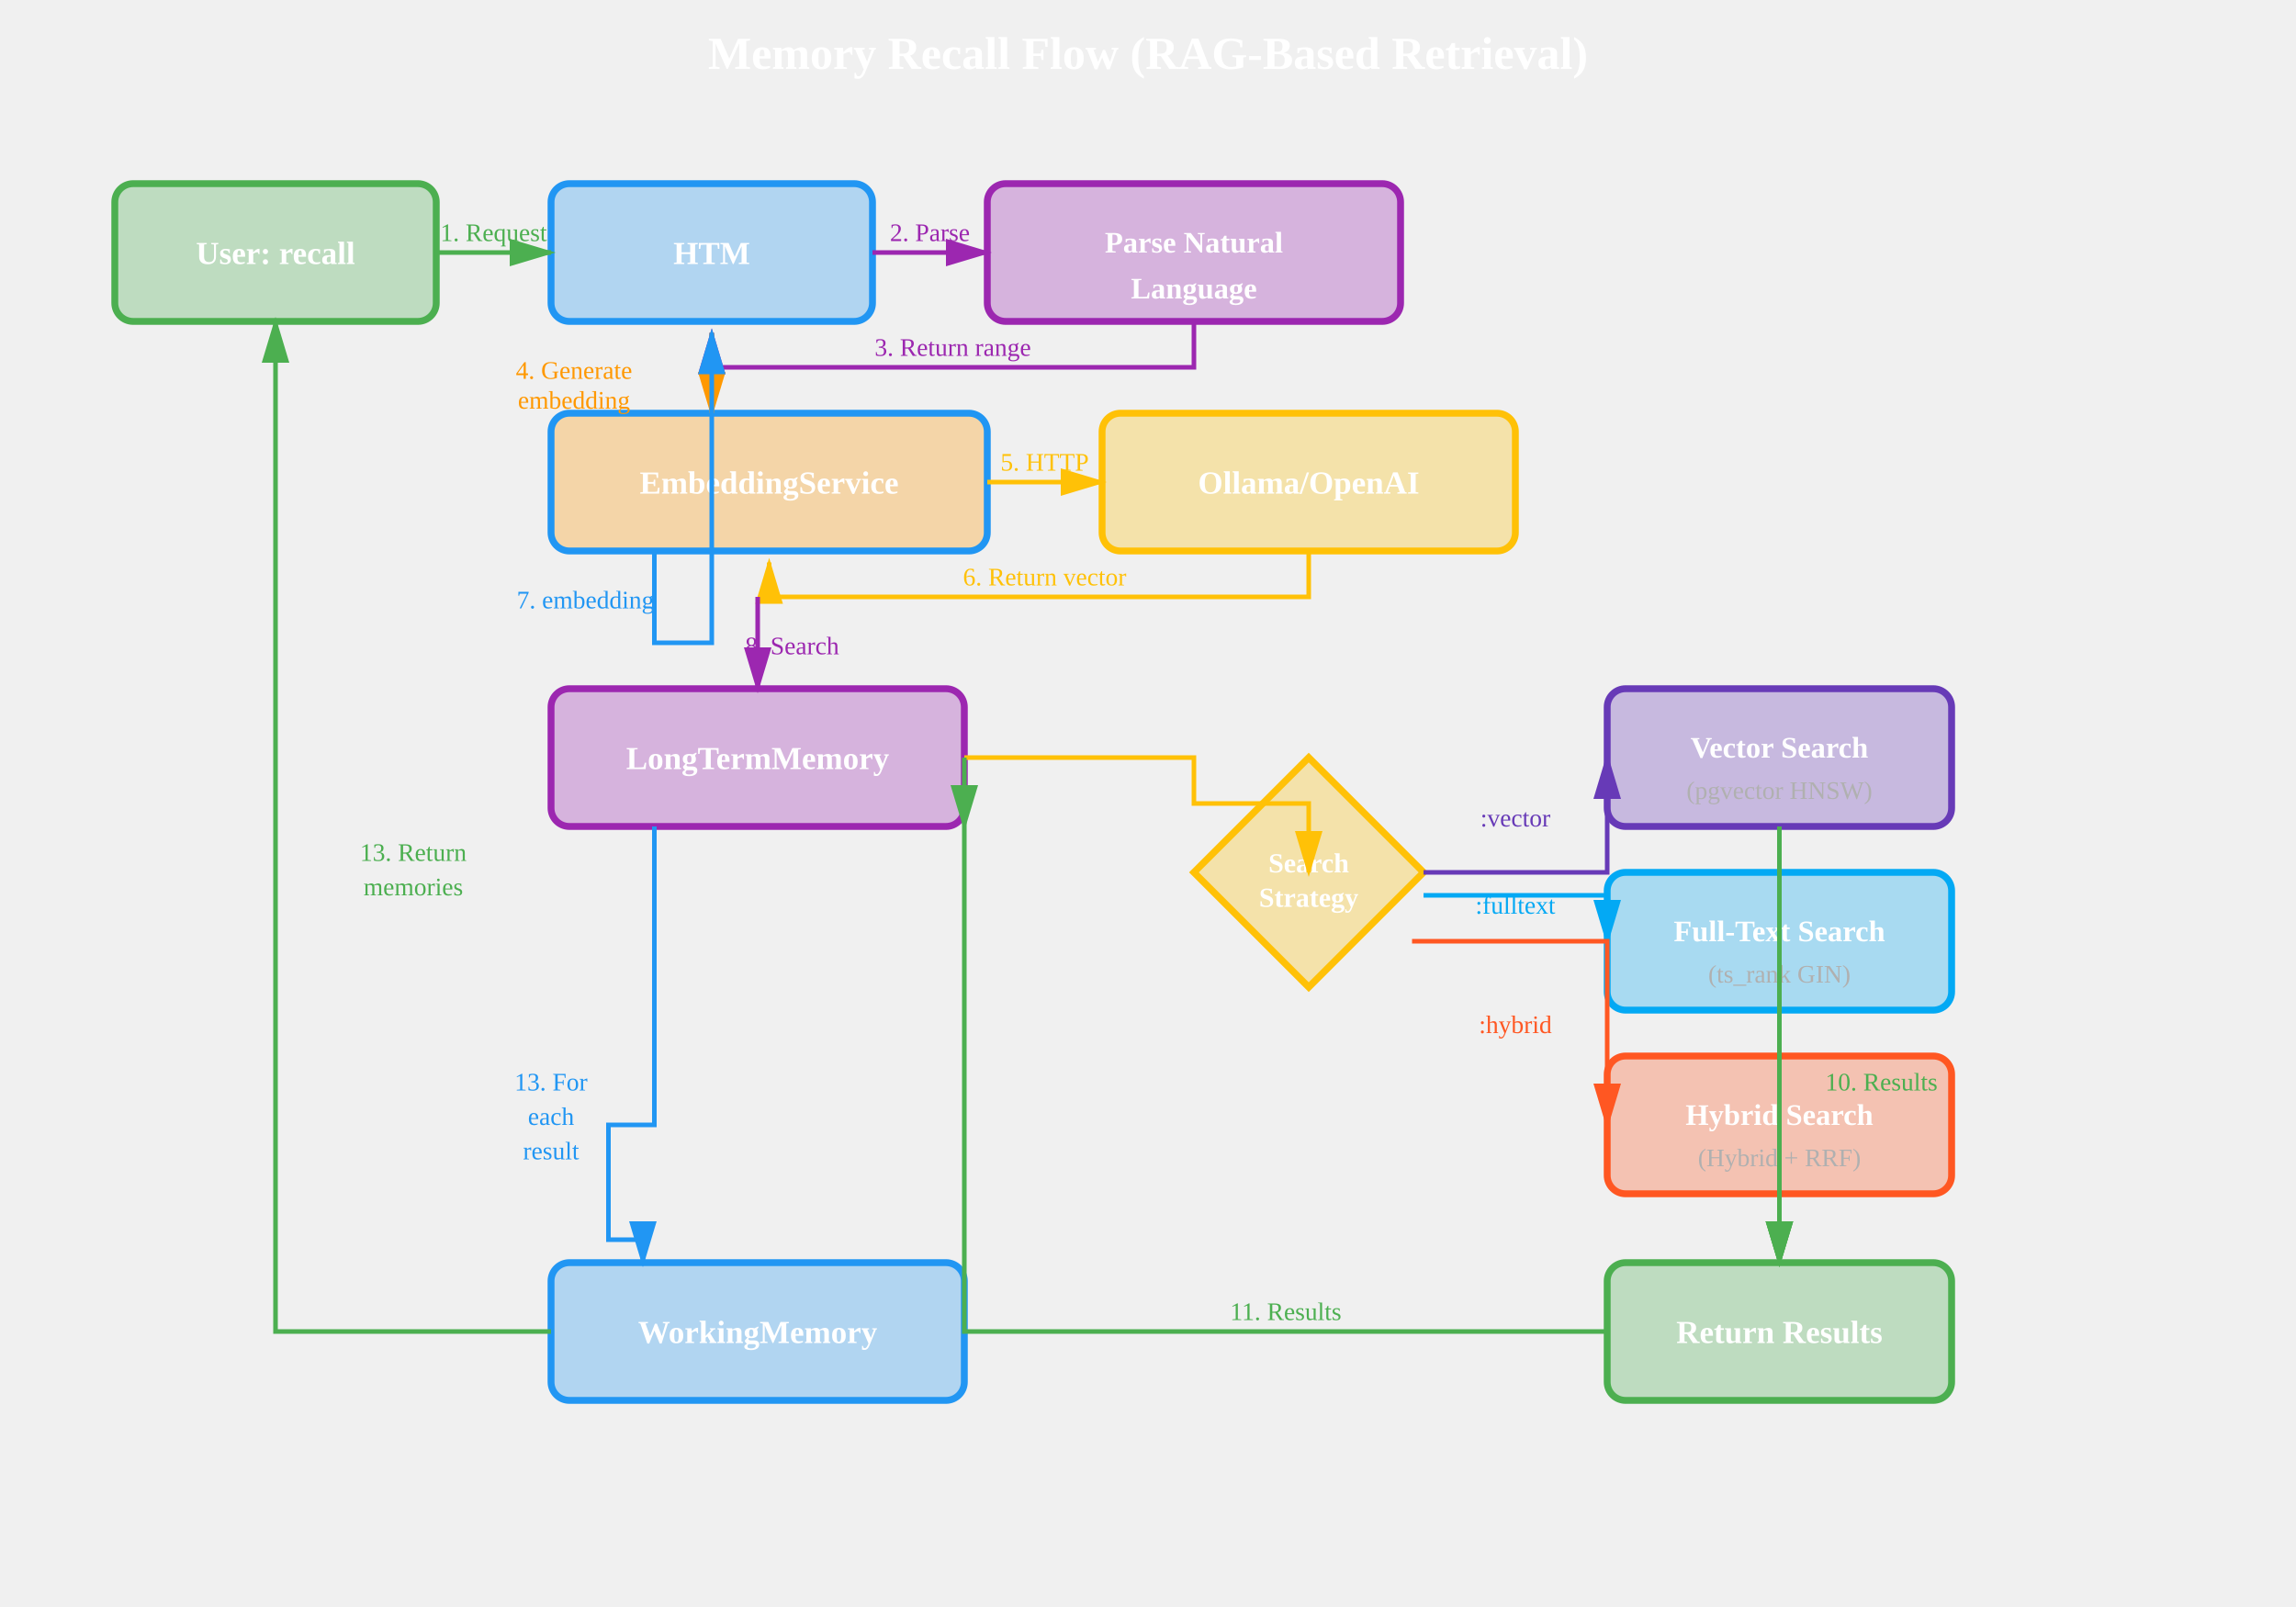
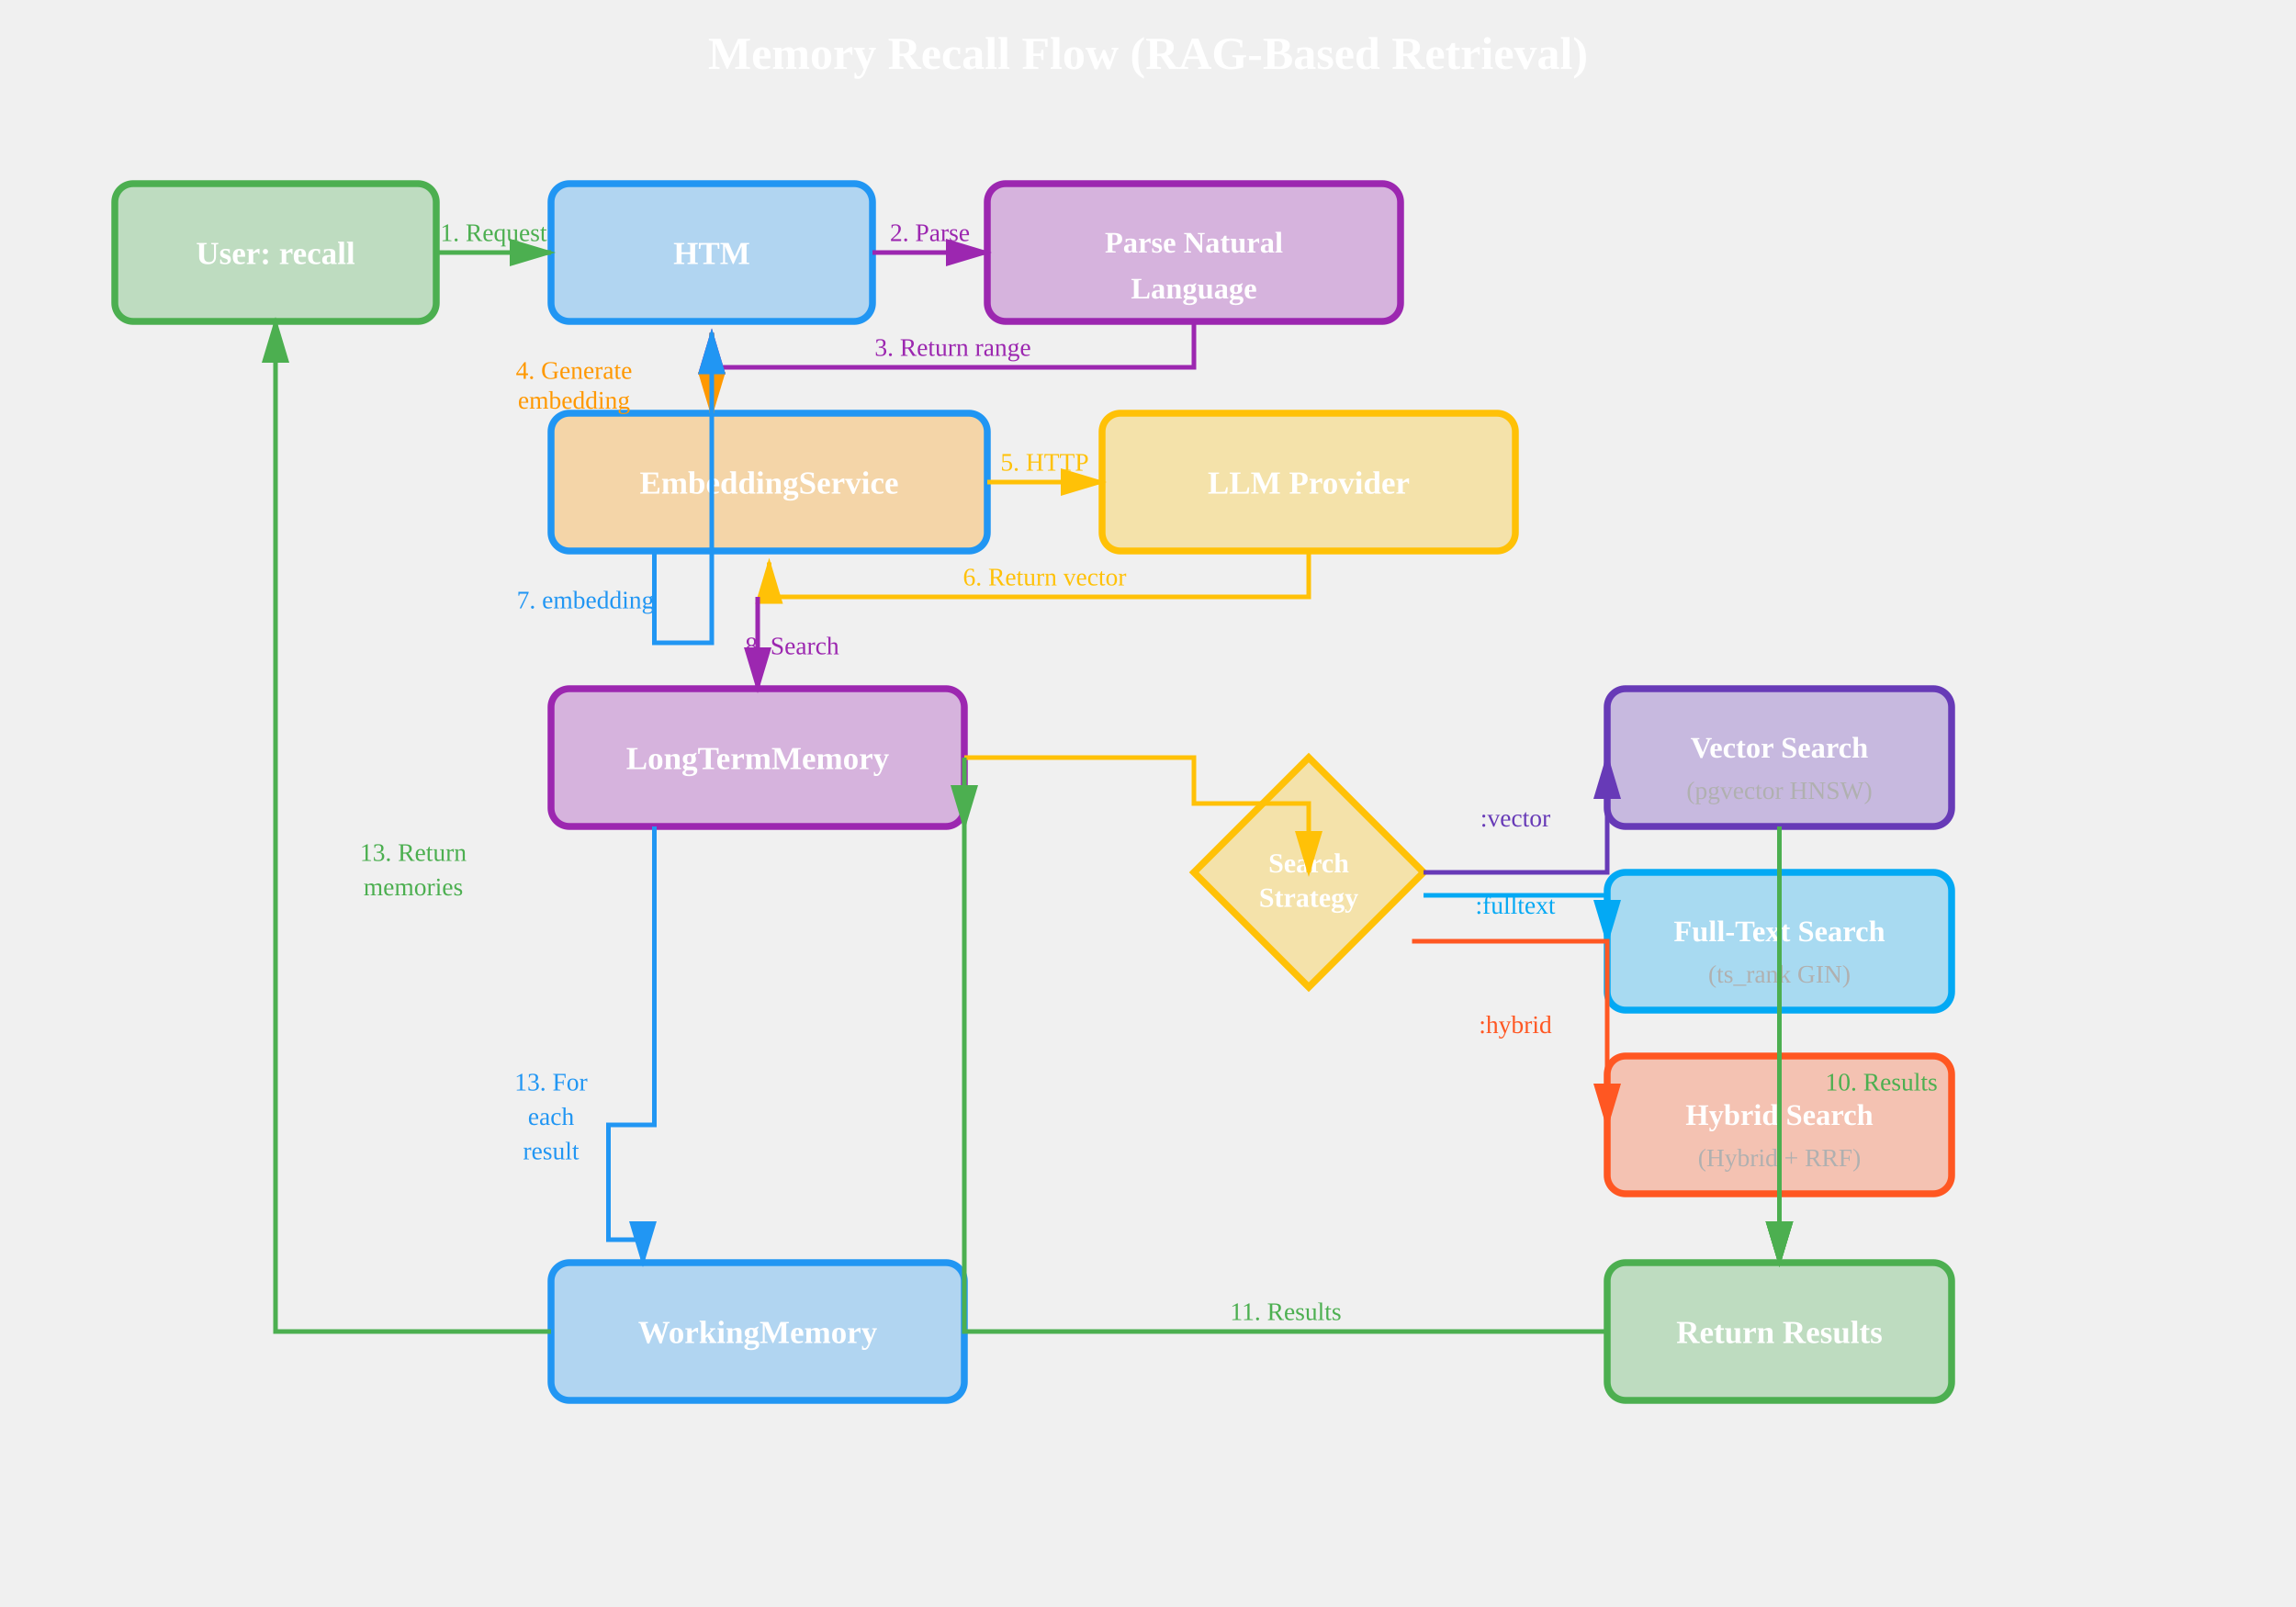
<svg xmlns="http://www.w3.org/2000/svg" viewBox="0 0 1000 700" style="background: transparent;">
  <text x="500" y="30" text-anchor="middle" fill="#FFFFFF" font-size="20" font-weight="bold">Memory Recall Flow (RAG-Based Retrieval)</text>
  <rect x="50" y="80" width="140" height="60" fill="rgba(76, 175, 80, 0.3)" stroke="#4CAF50" stroke-width="3" rx="8" />
  <text x="120" y="115" text-anchor="middle" fill="#FFFFFF" font-size="14" font-weight="bold">User: recall</text>
  <rect x="240" y="80" width="140" height="60" fill="rgba(33, 150, 243, 0.3)" stroke="#2196F3" stroke-width="3" rx="8" />
  <text x="310" y="115" text-anchor="middle" fill="#FFFFFF" font-size="14" font-weight="bold">HTM</text>
  <rect x="430" y="80" width="180" height="60" fill="rgba(156, 39, 176, 0.3)" stroke="#9C27B0" stroke-width="3" rx="8" />
  <text x="520" y="110" text-anchor="middle" fill="#FFFFFF" font-size="13" font-weight="bold">Parse Natural</text>
  <text x="520" y="130" text-anchor="middle" fill="#FFFFFF" font-size="13" font-weight="bold">Language</text>
  <rect x="240" y="180" width="190" height="60" fill="rgba(255, 152, 0, 0.3)" stroke="#2196F3" stroke-width="3" rx="8" />
  <text x="335" y="215" text-anchor="middle" fill="#FFFFFF" font-size="14" font-weight="bold">EmbeddingService</text>
  <rect x="480" y="180" width="180" height="60" fill="rgba(255, 193, 7, 0.3)" stroke="#FFC107" stroke-width="3" rx="8" />
-   <text x="570" y="215" text-anchor="middle" fill="#FFFFFF" font-size="14" font-weight="bold">Ollama/OpenAI</text>
+   <text x="570" y="215" text-anchor="middle" fill="#FFFFFF" font-size="14" font-weight="bold">LLM Provider</text>
  <rect x="240" y="300" width="180" height="60" fill="rgba(156, 39, 176, 0.3)" stroke="#9C27B0" stroke-width="3" rx="8" />
  <text x="330" y="335" text-anchor="middle" fill="#FFFFFF" font-size="14" font-weight="bold">LongTermMemory</text>
  <polygon points="520,380 570,330 620,380 570,430" fill="rgba(255, 193, 7, 0.3)" stroke="#FFC107" stroke-width="3" />
  <text x="570" y="380" text-anchor="middle" fill="#FFFFFF" font-size="12" font-weight="bold">Search</text>
  <text x="570" y="395" text-anchor="middle" fill="#FFFFFF" font-size="12" font-weight="bold">Strategy</text>
  <rect x="700" y="300" width="150" height="60" fill="rgba(103, 58, 183, 0.3)" stroke="#673AB7" stroke-width="3" rx="8" />
  <text x="775" y="330" text-anchor="middle" fill="#FFFFFF" font-size="13" font-weight="bold">Vector Search</text>
  <text x="775" y="348" text-anchor="middle" fill="#B0B0B0" font-size="11">(pgvector HNSW)</text>
  <rect x="700" y="380" width="150" height="60" fill="rgba(3, 169, 244, 0.3)" stroke="#03A9F4" stroke-width="3" rx="8" />
  <text x="775" y="410" text-anchor="middle" fill="#FFFFFF" font-size="13" font-weight="bold">Full-Text Search</text>
  <text x="775" y="428" text-anchor="middle" fill="#B0B0B0" font-size="11">(ts_rank GIN)</text>
  <rect x="700" y="460" width="150" height="60" fill="rgba(255, 87, 34, 0.3)" stroke="#FF5722" stroke-width="3" rx="8" />
  <text x="775" y="490" text-anchor="middle" fill="#FFFFFF" font-size="13" font-weight="bold">Hybrid Search</text>
  <text x="775" y="508" text-anchor="middle" fill="#B0B0B0" font-size="11">(Hybrid + RRF)</text>
  <rect x="700" y="550" width="150" height="60" fill="rgba(76, 175, 80, 0.3)" stroke="#4CAF50" stroke-width="3" rx="8" />
  <text x="775" y="585" text-anchor="middle" fill="#FFFFFF" font-size="14" font-weight="bold">Return Results</text>
  <rect x="240" y="550" width="180" height="60" fill="rgba(33, 150, 243, 0.3)" stroke="#2196F3" stroke-width="3" rx="8" />
  <text x="330" y="585" text-anchor="middle" fill="#FFFFFF" font-size="14" font-weight="bold">WorkingMemory</text>
  <path d="M 190 110 L 240 110" stroke="#4CAF50" stroke-width="2" fill="none" marker-end="url(#arrow1)" />
  <text x="215" y="105" text-anchor="middle" fill="#4CAF50" font-size="11">1. Request</text>
  <path d="M 380 110 L 430 110" stroke="#9C27B0" stroke-width="2" fill="none" marker-end="url(#arrow2)" />
  <text x="405" y="105" text-anchor="middle" fill="#9C27B0" font-size="11">2. Parse</text>
  <path d="M 520 140 L 520 160 L 310 160 L 310 145" stroke="#9C27B0" stroke-width="2" fill="none" marker-end="url(#arrow2)" />
  <text x="415" y="155" text-anchor="middle" fill="#9C27B0" font-size="11">3. Return range</text>
  <path d="M 310 145 L 310 180" stroke="#FF9800" stroke-width="2" fill="none" marker-end="url(#arrow3)" />
  <text x="250" y="165" text-anchor="middle" fill="#FF9800" font-size="11">4. Generate</text>
  <text x="250" y="178" text-anchor="middle" fill="#FF9800" font-size="11">embedding</text>
  <path d="M 430 210 L 480 210" stroke="#FFC107" stroke-width="2" fill="none" marker-end="url(#arrow4)" />
  <text x="455" y="205" text-anchor="middle" fill="#FFC107" font-size="11">5. HTTP</text>
  <path d="M 570 240 L 570 260 L 335 260 L 335 245" stroke="#FFC107" stroke-width="2" fill="none" marker-end="url(#arrow4)" />
  <text x="455" y="255" text-anchor="middle" fill="#FFC107" font-size="11">6. Return vector</text>
  <path d="M 285 240 L 285 280 L 310 280 L 310 265 L 310 145" stroke="#2196F3" stroke-width="2" fill="none" marker-end="url(#arrow5)" />
  <text x="255" y="265" text-anchor="middle" fill="#2196F3" font-size="11">7. embedding</text>
  <path d="M 330 260 L 330 300" stroke="#9C27B0" stroke-width="2" fill="none" marker-end="url(#arrow2)" />
  <text x="345" y="285" text-anchor="middle" fill="#9C27B0" font-size="11">8. Search</text>
  <path d="M 420 330 L 520 330 L 520 350 L 570 350 L 570 380" stroke="#FFC107" stroke-width="2" fill="none" marker-end="url(#arrow4)" />
  <path d="M 620 380 L 700 380 L 700 330" stroke="#673AB7" stroke-width="2" fill="none" marker-end="url(#arrow6)" />
  <text x="660" y="360" text-anchor="middle" fill="#673AB7" font-size="11">:vector</text>
  <path d="M 620 390 L 700 390 L 700 410" stroke="#03A9F4" stroke-width="2" fill="none" marker-end="url(#arrow7)" />
  <text x="660" y="398" text-anchor="middle" fill="#03A9F4" font-size="11">:fulltext</text>
  <path d="M 615 410 L 700 410 L 700 490" stroke="#FF5722" stroke-width="2" fill="none" marker-end="url(#arrow8)" />
  <text x="660" y="450" text-anchor="middle" fill="#FF5722" font-size="11">:hybrid</text>
  <path d="M 775 360 L 775 550" stroke="#4CAF50" stroke-width="2" fill="none" marker-end="url(#arrow1)" />
  <path d="M 775 440 L 775 550" stroke="#4CAF50" stroke-width="2" fill="none" marker-end="url(#arrow1)" />
  <path d="M 775 520 L 775 550" stroke="#4CAF50" stroke-width="2" fill="none" marker-end="url(#arrow1)" />
  <text x="795" y="475" text-anchor="start" fill="#4CAF50" font-size="11">10. Results</text>
  <path d="M 700 580 L 420 580 L 420 330 L 420 360" stroke="#4CAF50" stroke-width="2" fill="none" marker-end="url(#arrow1)" />
  <text x="560" y="575" text-anchor="middle" fill="#4CAF50" font-size="11">11. Results</text>
  <path d="M 285 360 L 285 490 L 265 490 L 265 540 L 280 540 L 280 550" stroke="#2196F3" stroke-width="2" fill="none" marker-end="url(#arrow5)" />
  <text x="240" y="475" text-anchor="middle" fill="#2196F3" font-size="11">13. For</text>
  <text x="240" y="490" text-anchor="middle" fill="#2196F3" font-size="11">each</text>
  <text x="240" y="505" text-anchor="middle" fill="#2196F3" font-size="11">result</text>
  <path d="M 240 580 L 120 580 L 120 140" stroke="#4CAF50" stroke-width="2" fill="none" marker-end="url(#arrow1)" />
  <text x="180" y="375" text-anchor="middle" fill="#4CAF50" font-size="11">13. Return</text>
  <text x="180" y="390" text-anchor="middle" fill="#4CAF50" font-size="11">memories</text>
  <defs>
    <marker id="arrow1" markerWidth="10" markerHeight="10" refX="9" refY="3" orient="auto">
      <polygon points="0 0, 10 3, 0 6" fill="#4CAF50" />
    </marker>
    <marker id="arrow2" markerWidth="10" markerHeight="10" refX="9" refY="3" orient="auto">
      <polygon points="0 0, 10 3, 0 6" fill="#9C27B0" />
    </marker>
    <marker id="arrow3" markerWidth="10" markerHeight="10" refX="9" refY="3" orient="auto">
      <polygon points="0 0, 10 3, 0 6" fill="#FF9800" />
    </marker>
    <marker id="arrow4" markerWidth="10" markerHeight="10" refX="9" refY="3" orient="auto">
      <polygon points="0 0, 10 3, 0 6" fill="#FFC107" />
    </marker>
    <marker id="arrow5" markerWidth="10" markerHeight="10" refX="9" refY="3" orient="auto">
      <polygon points="0 0, 10 3, 0 6" fill="#2196F3" />
    </marker>
    <marker id="arrow6" markerWidth="10" markerHeight="10" refX="9" refY="3" orient="auto">
      <polygon points="0 0, 10 3, 0 6" fill="#673AB7" />
    </marker>
    <marker id="arrow7" markerWidth="10" markerHeight="10" refX="9" refY="3" orient="auto">
      <polygon points="0 0, 10 3, 0 6" fill="#03A9F4" />
    </marker>
    <marker id="arrow8" markerWidth="10" markerHeight="10" refX="9" refY="3" orient="auto">
      <polygon points="0 0, 10 3, 0 6" fill="#FF5722" />
    </marker>
  </defs>
</svg>
